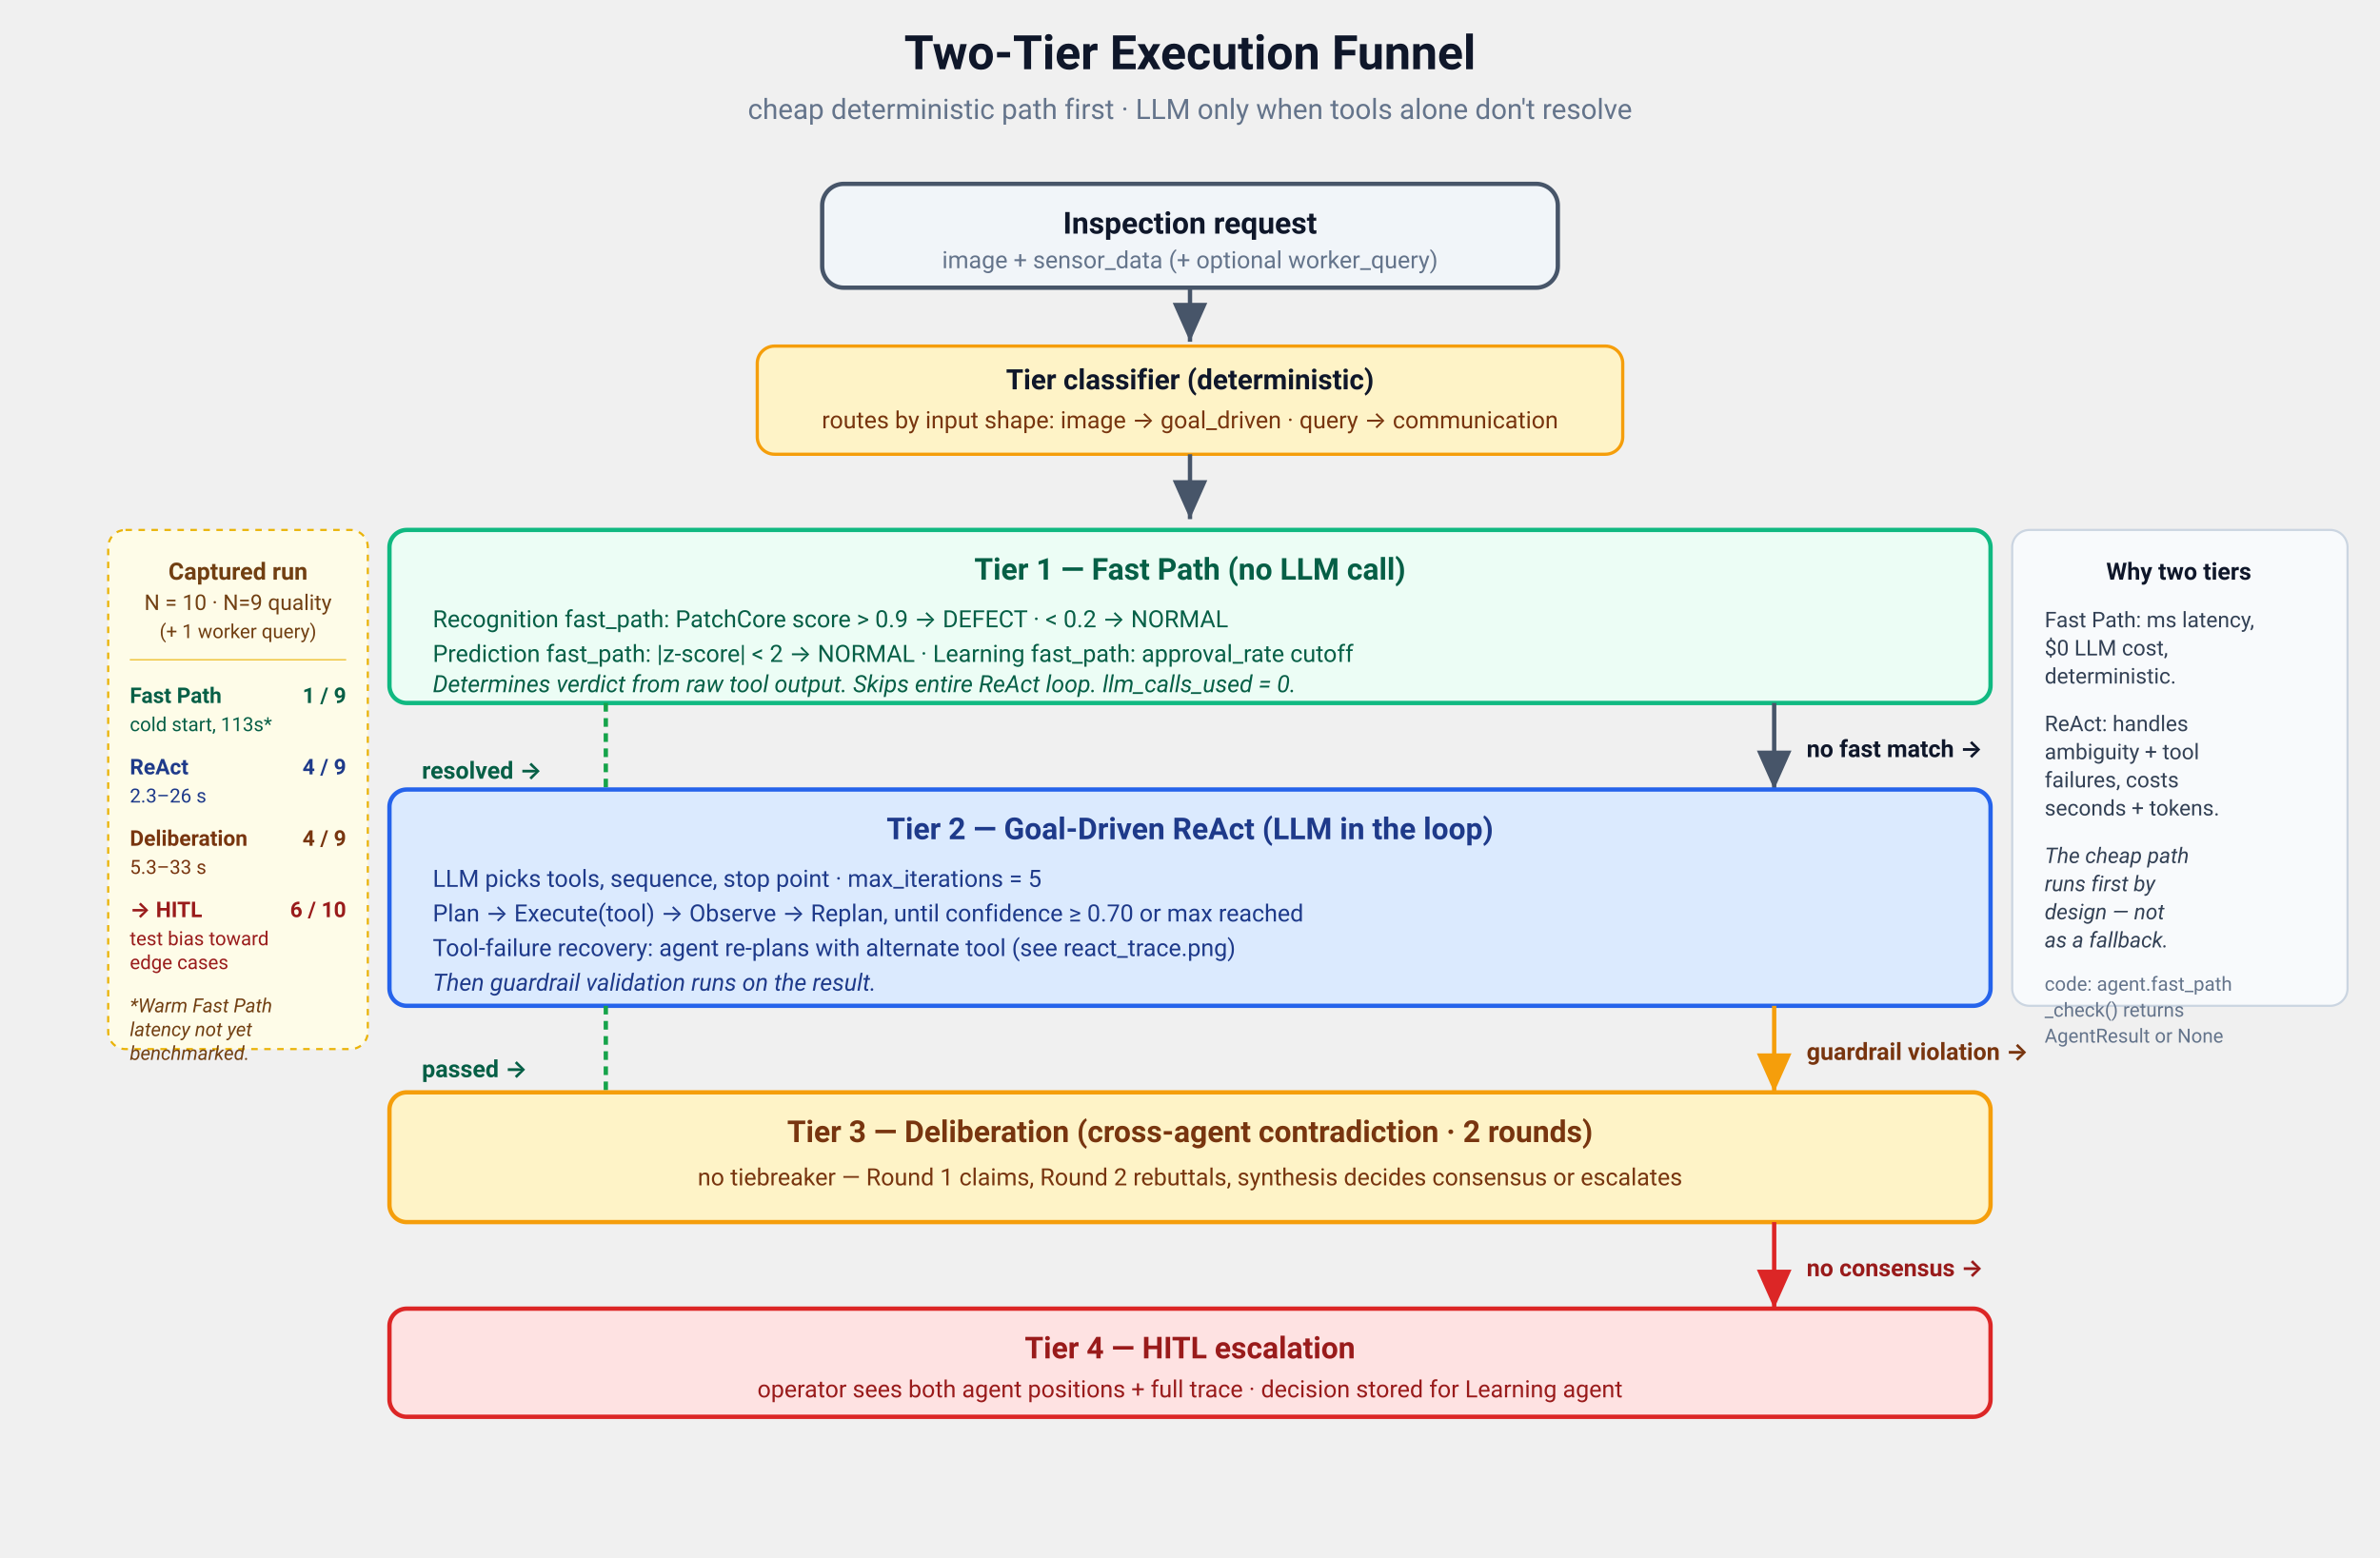
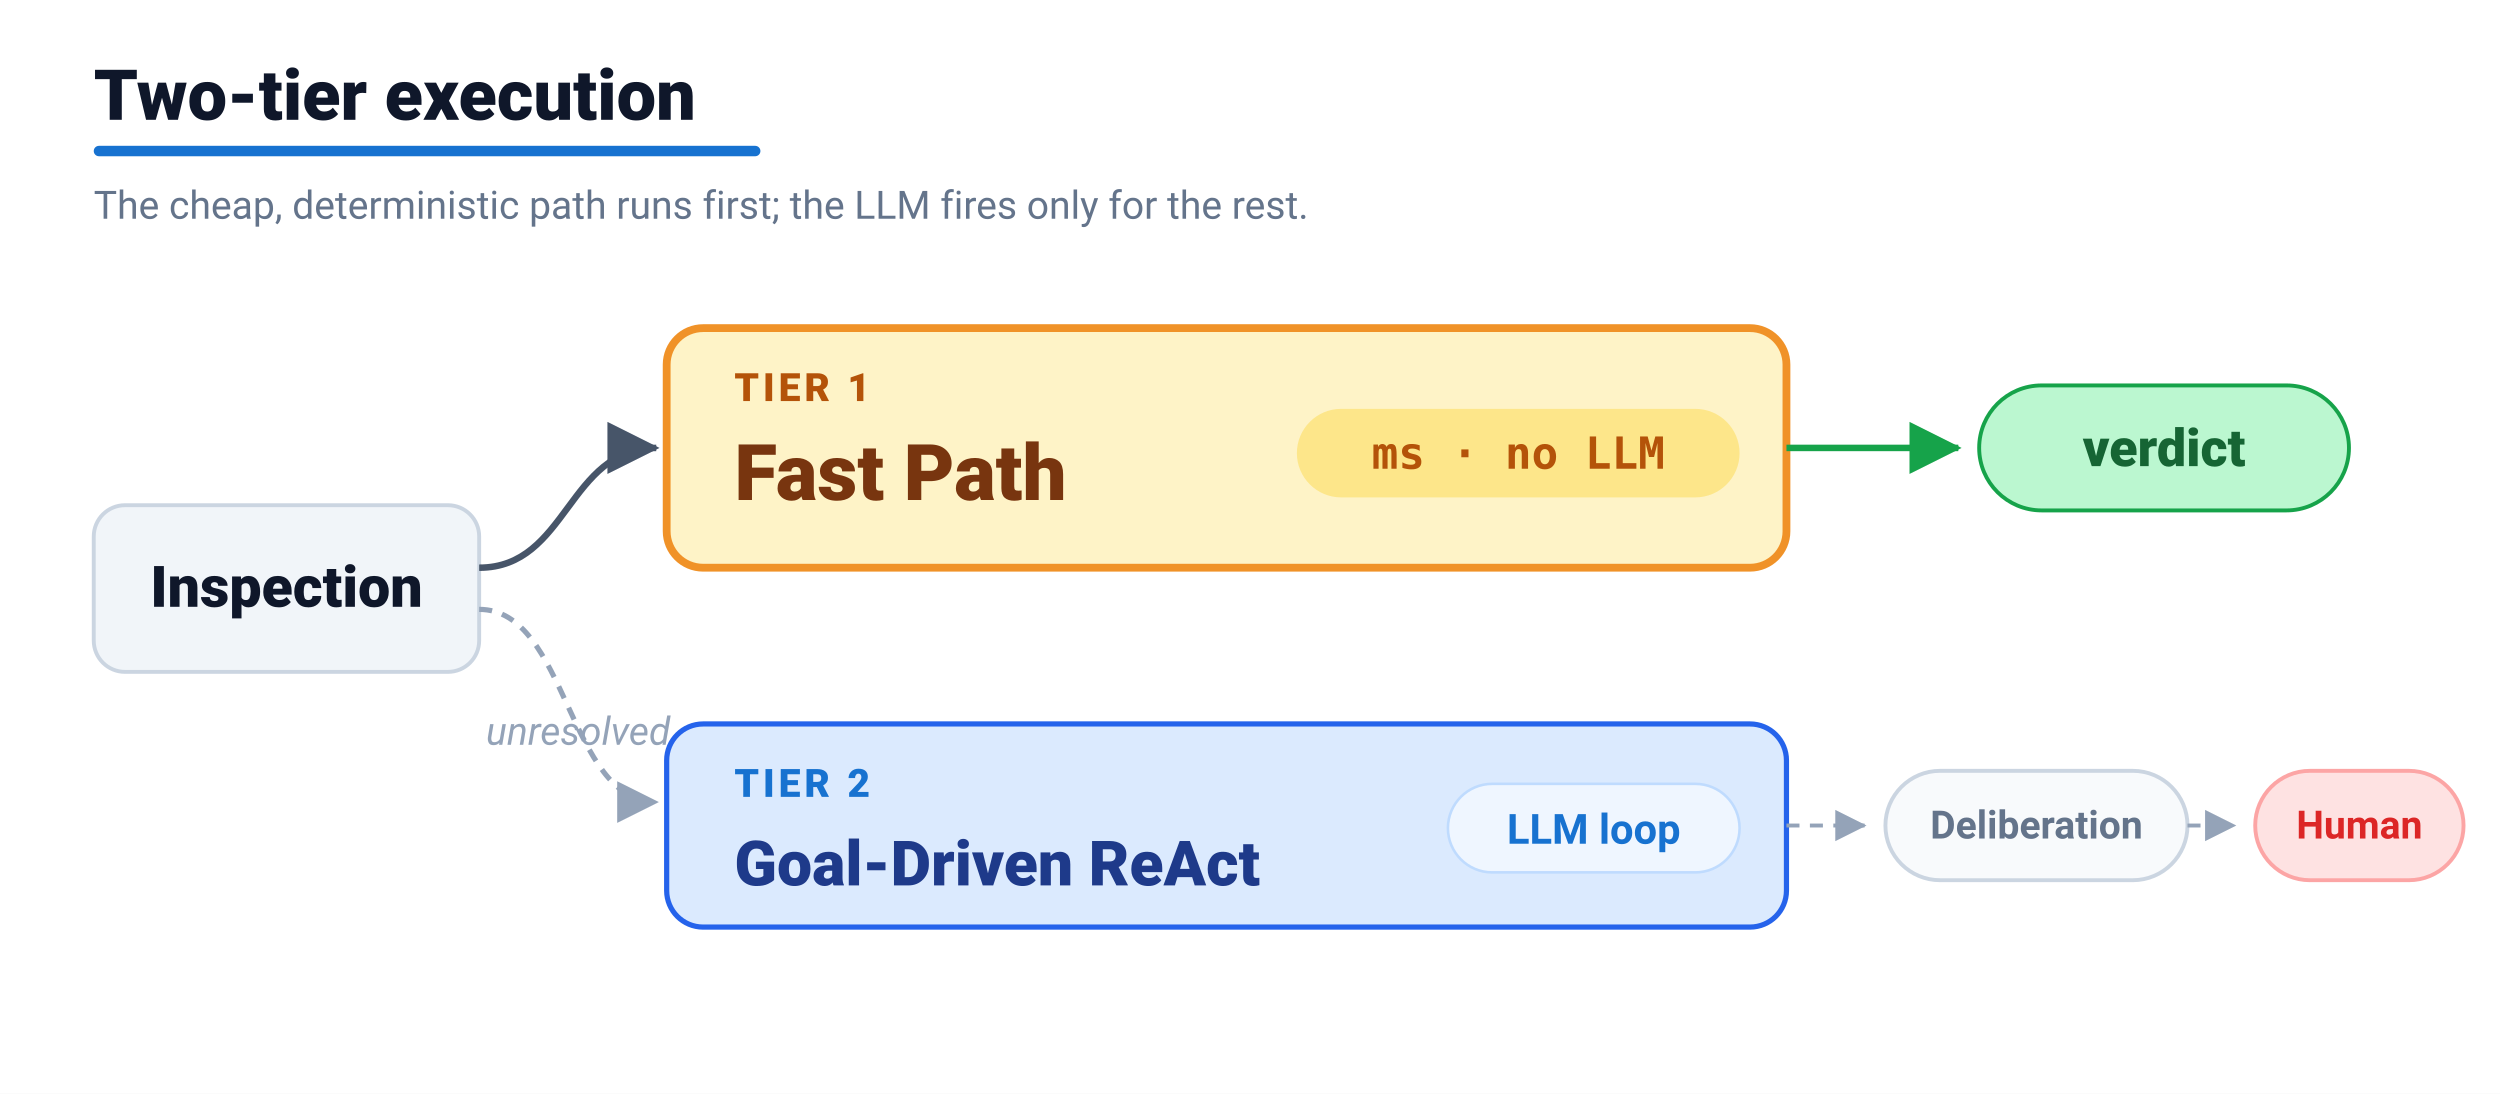
- <svg xmlns="http://www.w3.org/2000/svg" viewBox="0 0 1100 720" font-family="ui-sans-serif, system-ui, -apple-system, 'Segoe UI', Roboto, sans-serif">
+ <svg xmlns="http://www.w3.org/2000/svg" viewBox="0 0 960 420" font-family="ui-sans-serif, system-ui, -apple-system, 'Segoe UI', Roboto, sans-serif">
  <defs>
-     <marker id="arrow" markerWidth="10" markerHeight="8" refX="9" refY="4" orient="auto" markerUnits="strokeWidth">
-       <path d="M0,0 L0,8 L9,4 z" fill="#475569" />
+     <marker id="tt-ink" markerWidth="9" markerHeight="8" refX="7.5" refY="4" orient="auto">
+       <path d="M0,0 L8,4 L0,8 Z" fill="#475569" />
    </marker>
-     <marker id="arrow-green" markerWidth="10" markerHeight="8" refX="9" refY="4" orient="auto" markerUnits="strokeWidth">
-       <path d="M0,0 L0,8 L9,4 z" fill="#16a34a" />
+     <marker id="tt-green" markerWidth="9" markerHeight="8" refX="7.5" refY="4" orient="auto">
+       <path d="M0,0 L8,4 L0,8 Z" fill="#16a34a" />
    </marker>
-     <marker id="arrow-amber" markerWidth="10" markerHeight="8" refX="9" refY="4" orient="auto" markerUnits="strokeWidth">
-       <path d="M0,0 L0,8 L9,4 z" fill="#f59e0b" />
-     </marker>
-     <marker id="arrow-red" markerWidth="10" markerHeight="8" refX="9" refY="4" orient="auto" markerUnits="strokeWidth">
-       <path d="M0,0 L0,8 L9,4 z" fill="#dc2626" />
+     <marker id="tt-mute" markerWidth="9" markerHeight="8" refX="7.5" refY="4" orient="auto">
+       <path d="M0,0 L8,4 L0,8 Z" fill="#94a3b8" />
    </marker>
  </defs>
-   <text x="550" y="32" text-anchor="middle" font-size="22" font-weight="700" fill="#0f172a">Two-Tier Execution Funnel</text>
-   <text x="550" y="55" text-anchor="middle" font-size="13" fill="#64748b">cheap deterministic path first · LLM only when tools alone don't resolve</text>
-   <rect x="380" y="85" width="340" height="48" rx="10" fill="#f1f5f9" stroke="#475569" stroke-width="2" />
-   <text x="550" y="108" text-anchor="middle" font-size="14" font-weight="700" fill="#0f172a">Inspection request</text>
-   <text x="550" y="124" text-anchor="middle" font-size="11" fill="#64748b">image + sensor_data (+ optional worker_query)</text>
-   <line x1="550" y1="133" x2="550" y2="158" stroke="#475569" stroke-width="2" marker-end="url(#arrow)" />
-   <rect x="350" y="160" width="400" height="50" rx="8" fill="#fef3c7" stroke="#f59e0b" stroke-width="1.5" />
-   <text x="550" y="180" text-anchor="middle" font-size="13" font-weight="700" fill="#0f172a">Tier classifier (deterministic)</text>
-   <text x="550" y="198" text-anchor="middle" font-size="11" fill="#78350f">routes by input shape: image → goal_driven · query → communication</text>
-   <line x1="550" y1="210" x2="550" y2="240" stroke="#475569" stroke-width="2" marker-end="url(#arrow)" />
-   <rect x="180" y="245" width="740" height="80" rx="8" fill="#ecfdf5" stroke="#10b981" stroke-width="2" />
-   <text x="550" y="268" text-anchor="middle" font-size="14" font-weight="700" fill="#065f46">Tier 1 — Fast Path  (no LLM call)</text>
-   <text x="200" y="290" font-size="11" fill="#065f46">Recognition fast_path: PatchCore score &gt; 0.9 → DEFECT  ·  &lt; 0.2 → NORMAL</text>
-   <text x="200" y="306" font-size="11" fill="#065f46">Prediction fast_path: |z-score| &lt; 2 → NORMAL  ·  Learning fast_path: approval_rate cutoff</text>
-   <text x="200" y="320" font-size="11" font-style="italic" fill="#065f46">Determines verdict from raw tool output. Skips entire ReAct loop. llm_calls_used = 0.</text>
-   <line x1="280" y1="325" x2="280" y2="385" stroke="#16a34a" stroke-width="2" stroke-dasharray="4 3" marker-end="url(#arrow-green)" />
-   <text x="195" y="360" font-size="11" font-weight="700" fill="#065f46">resolved →</text>
-   <text x="200" y="375" font-size="10" fill="#065f46">return to operator</text>
-   <line x1="820" y1="325" x2="820" y2="365" stroke="#475569" stroke-width="2" marker-end="url(#arrow)" />
-   <text x="835" y="350" font-size="11" font-weight="700" fill="#0f172a">no fast match →</text>
-   <rect x="180" y="365" width="740" height="100" rx="8" fill="#dbeafe" stroke="#2563eb" stroke-width="2" />
-   <text x="550" y="388" text-anchor="middle" font-size="14" font-weight="700" fill="#1e3a8a">Tier 2 — Goal-Driven ReAct  (LLM in the loop)</text>
-   <text x="200" y="410" font-size="11" fill="#1e3a8a">LLM picks tools, sequence, stop point  ·  max_iterations = 5</text>
-   <text x="200" y="426" font-size="11" fill="#1e3a8a">Plan → Execute(tool) → Observe → Replan, until confidence ≥ 0.70 or max reached</text>
-   <text x="200" y="442" font-size="11" fill="#1e3a8a">Tool-failure recovery: agent re-plans with alternate tool (see react_trace.png)</text>
-   <text x="200" y="458" font-size="11" font-style="italic" fill="#1e3a8a">Then guardrail validation runs on the result.</text>
-   <line x1="280" y1="465" x2="280" y2="525" stroke="#16a34a" stroke-width="2" stroke-dasharray="4 3" marker-end="url(#arrow-green)" />
-   <text x="195" y="498" font-size="11" font-weight="700" fill="#065f46">passed →</text>
-   <text x="200" y="513" font-size="10" fill="#065f46">return to operator</text>
-   <line x1="820" y1="465" x2="820" y2="505" stroke="#f59e0b" stroke-width="2" marker-end="url(#arrow-amber)" />
-   <text x="835" y="490" font-size="11" font-weight="700" fill="#78350f">guardrail violation →</text>
-   <rect x="180" y="505" width="740" height="60" rx="8" fill="#fef3c7" stroke="#f59e0b" stroke-width="2" />
-   <text x="550" y="528" text-anchor="middle" font-size="14" font-weight="700" fill="#78350f">Tier 3 — Deliberation  (cross-agent contradiction · 2 rounds)</text>
-   <text x="550" y="548" text-anchor="middle" font-size="11" fill="#78350f">no tiebreaker — Round 1 claims, Round 2 rebuttals, synthesis decides consensus or escalates</text>
-   <line x1="820" y1="565" x2="820" y2="605" stroke="#dc2626" stroke-width="2" marker-end="url(#arrow-red)" />
-   <text x="835" y="590" font-size="11" font-weight="700" fill="#991b1b">no consensus →</text>
-   <rect x="180" y="605" width="740" height="50" rx="8" fill="#fee2e2" stroke="#dc2626" stroke-width="2" />
-   <text x="550" y="628" text-anchor="middle" font-size="14" font-weight="700" fill="#991b1b">Tier 4 — HITL escalation</text>
-   <text x="550" y="646" text-anchor="middle" font-size="11" fill="#991b1b">operator sees both agent positions + full trace · decision stored for Learning agent</text>
-   <rect x="50" y="245" width="120" height="240" rx="8" fill="#fefce8" stroke="#eab308" stroke-width="1" stroke-dasharray="3 3" />
-   <text x="110" y="268" text-anchor="middle" font-size="11" font-weight="700" fill="#713f12">Captured run</text>
-   <text x="110" y="282" text-anchor="middle" font-size="10" fill="#713f12">N = 10  ·  N=9 quality</text>
-   <text x="110" y="295" text-anchor="middle" font-size="9" fill="#713f12">(+ 1 worker query)</text>
-   <line x1="60" y1="305" x2="160" y2="305" stroke="#eab308" stroke-width="0.5" />
-   <text x="60" y="325" font-size="10" font-weight="700" fill="#065f46">Fast Path</text>
-   <text x="160" y="325" text-anchor="end" font-size="10" font-weight="700" fill="#065f46">1 / 9</text>
-   <text x="60" y="338" font-size="9" fill="#065f46">cold start, 113s*</text>
-   <text x="60" y="358" font-size="10" font-weight="700" fill="#1e3a8a">ReAct</text>
-   <text x="160" y="358" text-anchor="end" font-size="10" font-weight="700" fill="#1e3a8a">4 / 9</text>
-   <text x="60" y="371" font-size="9" fill="#1e3a8a">2.3–26 s</text>
-   <text x="60" y="391" font-size="10" font-weight="700" fill="#78350f">Deliberation</text>
-   <text x="160" y="391" text-anchor="end" font-size="10" font-weight="700" fill="#78350f">4 / 9</text>
-   <text x="60" y="404" font-size="9" fill="#78350f">5.3–33 s</text>
-   <text x="60" y="424" font-size="10" font-weight="700" fill="#991b1b">→ HITL</text>
-   <text x="160" y="424" text-anchor="end" font-size="10" font-weight="700" fill="#991b1b">6 / 10</text>
-   <text x="60" y="437" font-size="9" fill="#991b1b">test bias toward</text>
-   <text x="60" y="448" font-size="9" fill="#991b1b">edge cases</text>
-   <text x="60" y="468" font-size="9" font-style="italic" fill="#713f12">*Warm Fast Path</text>
-   <text x="60" y="479" font-size="9" font-style="italic" fill="#713f12">latency not yet</text>
-   <text x="60" y="490" font-size="9" font-style="italic" fill="#713f12">benchmarked.</text>
-   <rect x="930" y="245" width="155" height="220" rx="8" fill="#f8fafc" stroke="#cbd5e1" stroke-width="1" />
-   <text x="1007" y="268" text-anchor="middle" font-size="11" font-weight="700" fill="#0f172a">Why two tiers</text>
-   <text x="945" y="290" font-size="10" fill="#334155">Fast Path: ms latency,</text>
-   <text x="945" y="303" font-size="10" fill="#334155">$0 LLM cost,</text>
-   <text x="945" y="316" font-size="10" fill="#334155">deterministic.</text>
-   <text x="945" y="338" font-size="10" fill="#334155">ReAct: handles</text>
-   <text x="945" y="351" font-size="10" fill="#334155">ambiguity + tool</text>
-   <text x="945" y="364" font-size="10" fill="#334155">failures, costs</text>
-   <text x="945" y="377" font-size="10" fill="#334155">seconds + tokens.</text>
-   <text x="945" y="399" font-size="10" font-style="italic" fill="#334155">The cheap path</text>
-   <text x="945" y="412" font-size="10" font-style="italic" fill="#334155">runs first by</text>
-   <text x="945" y="425" font-size="10" font-style="italic" fill="#334155">design — not</text>
-   <text x="945" y="438" font-size="10" font-style="italic" fill="#334155">as a fallback.</text>
-   <text x="945" y="458" font-size="9" fill="#64748b">code: agent.fast_path</text>
-   <text x="945" y="470" font-size="9" fill="#64748b">_check() returns</text>
-   <text x="945" y="482" font-size="9" fill="#64748b">AgentResult or None</text>
+   <rect x="0" y="0" width="960" height="420" fill="#ffffff" />
+   <text x="36" y="46" font-size="27" font-weight="800" fill="#0f172a">Two-tier execution</text>
+   <rect x="36" y="56" width="256" height="4" rx="2" fill="#1772d0" />
+   <text x="36" y="84" font-size="15" fill="#64748b">The cheap, deterministic path runs first; the LLM fires only for the rest.</text>
+   <rect x="36" y="194" width="148" height="64" rx="12" fill="#f1f5f9" stroke="#cbd5e1" stroke-width="1.5" />
+   <text x="110" y="233" text-anchor="middle" font-size="22" font-weight="800" fill="#0f172a">Inspection</text>
+   <path d="M184 218 C 218 218, 218 172, 252 172" fill="none" stroke="#475569" stroke-width="2.5" marker-end="url(#tt-ink)" />
+   <path d="M184 234 C 218 234, 218 308, 252 308" fill="none" stroke="#94a3b8" stroke-width="2" stroke-dasharray="5 4" marker-end="url(#tt-mute)" />
+   <text x="222" y="286" text-anchor="middle" font-size="15" font-style="italic" fill="#94a3b8">unresolved</text>
+   <rect x="256" y="126" width="430" height="92" rx="14" fill="#fef3c7" stroke="#f09228" stroke-width="3" />
+   <text x="282" y="154" font-size="15" font-weight="800" fill="#b45309" letter-spacing="1.5">TIER 1</text>
+   <text x="282" y="192" font-size="30" font-weight="800" fill="#78350f">Fast Path</text>
+   <rect x="498" y="157" width="170" height="34" rx="17" fill="#fde68a" />
+   <text x="583" y="180" text-anchor="middle" font-size="17" font-weight="800" fill="#b45309" font-family="ui-monospace, Menlo, Consolas, monospace">ms · no LLM</text>
+   <line x1="686" y1="172" x2="752" y2="172" stroke="#16a34a" stroke-width="2.5" marker-end="url(#tt-green)" />
+   <rect x="760" y="148" width="142" height="48" rx="24" fill="#bbf7d0" stroke="#16a34a" stroke-width="1.5" />
+   <text x="831" y="179" text-anchor="middle" font-size="20" font-weight="800" fill="#166534">verdict</text>
+   <rect x="256" y="278" width="430" height="78" rx="14" fill="#dbeafe" stroke="#2563eb" stroke-width="2" />
+   <text x="282" y="306" font-size="15" font-weight="800" fill="#1772d0" letter-spacing="1.5">TIER 2</text>
+   <text x="282" y="340" font-size="24" font-weight="800" fill="#1e3a8a">Goal-Driven ReAct</text>
+   <rect x="556" y="301" width="112" height="34" rx="17" fill="#eff6ff" stroke="#bfdbfe" />
+   <text x="612" y="324" text-anchor="middle" font-size="16" font-weight="700" fill="#1772d0">LLM loop</text>
+   <line x1="686" y1="317" x2="716" y2="317" stroke="#94a3b8" stroke-width="1.5" stroke-dasharray="5 4" marker-end="url(#tt-mute)" />
+   <rect x="724" y="296" width="116" height="42" rx="21" fill="#f8fafc" stroke="#cbd5e1" stroke-width="1.5" />
+   <text x="782" y="322" text-anchor="middle" font-size="15" font-weight="600" fill="#64748b">Deliberation</text>
+   <line x1="840" y1="317" x2="858" y2="317" stroke="#94a3b8" stroke-width="1.5" stroke-dasharray="5 4" marker-end="url(#tt-mute)" />
+   <rect x="866" y="296" width="80" height="42" rx="21" fill="#fee2e2" stroke="#fca5a5" stroke-width="1.5" />
+   <text x="906" y="322" text-anchor="middle" font-size="15" font-weight="700" fill="#dc2626">Human</text>
</svg>
